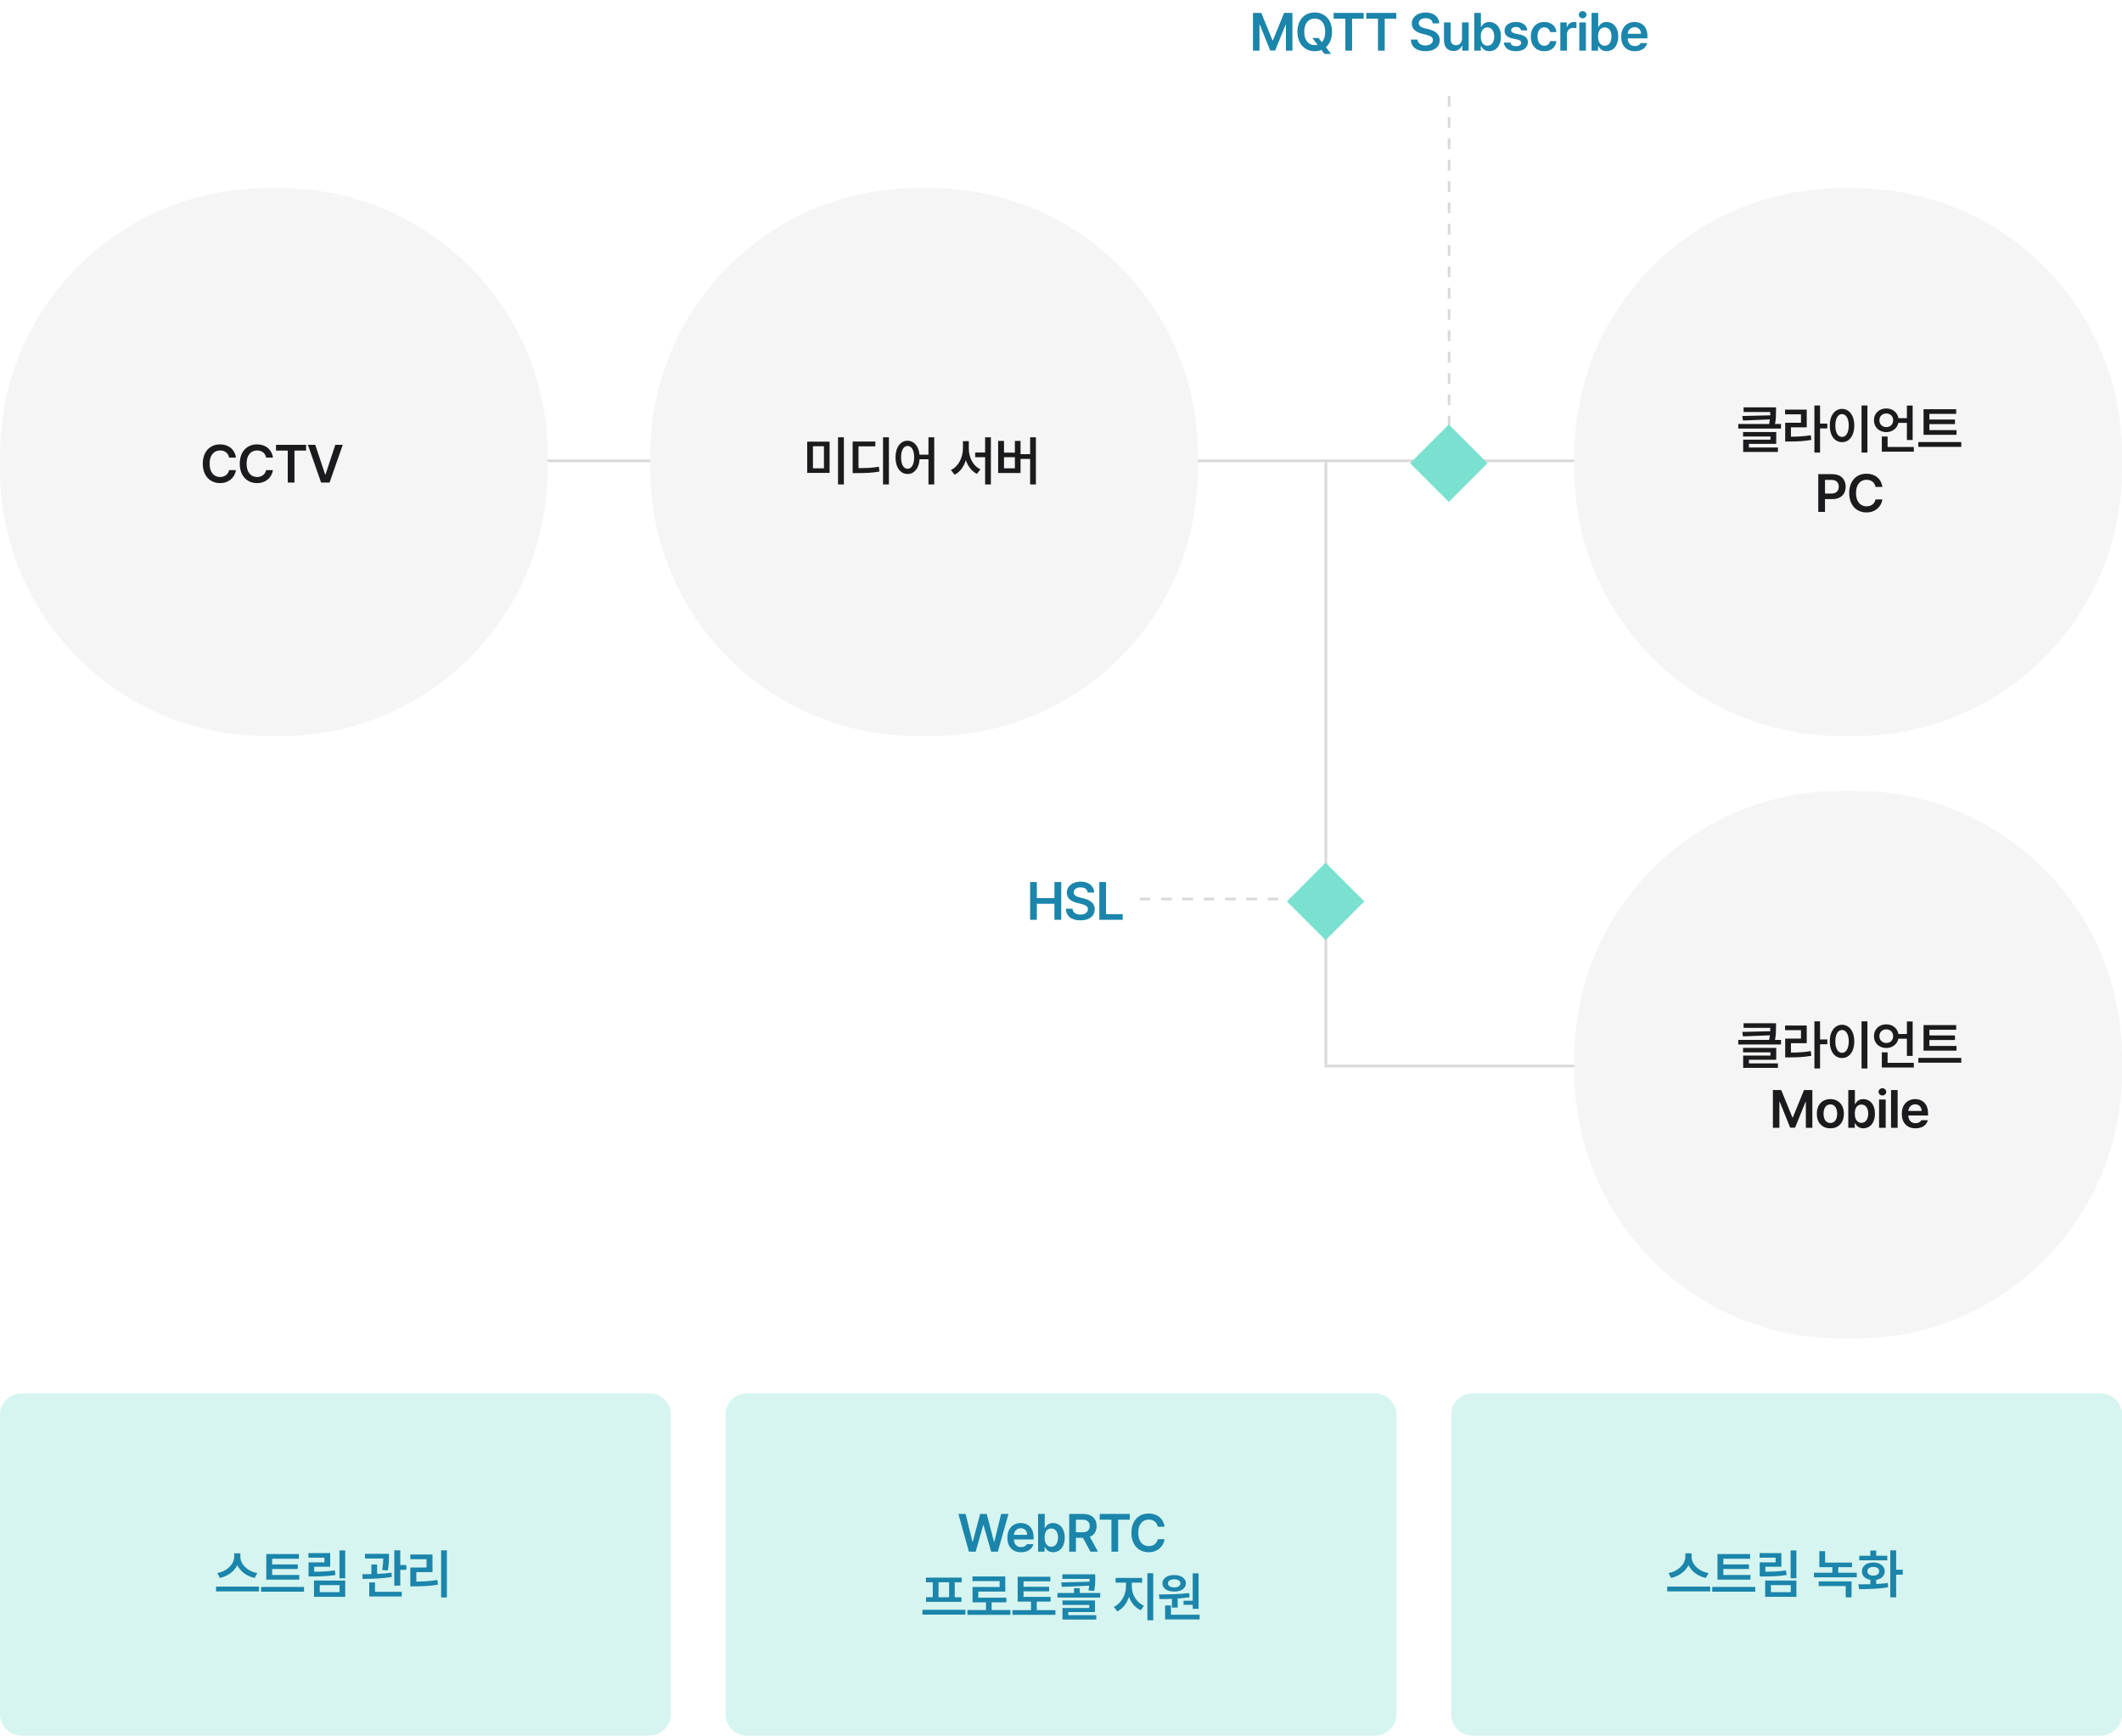
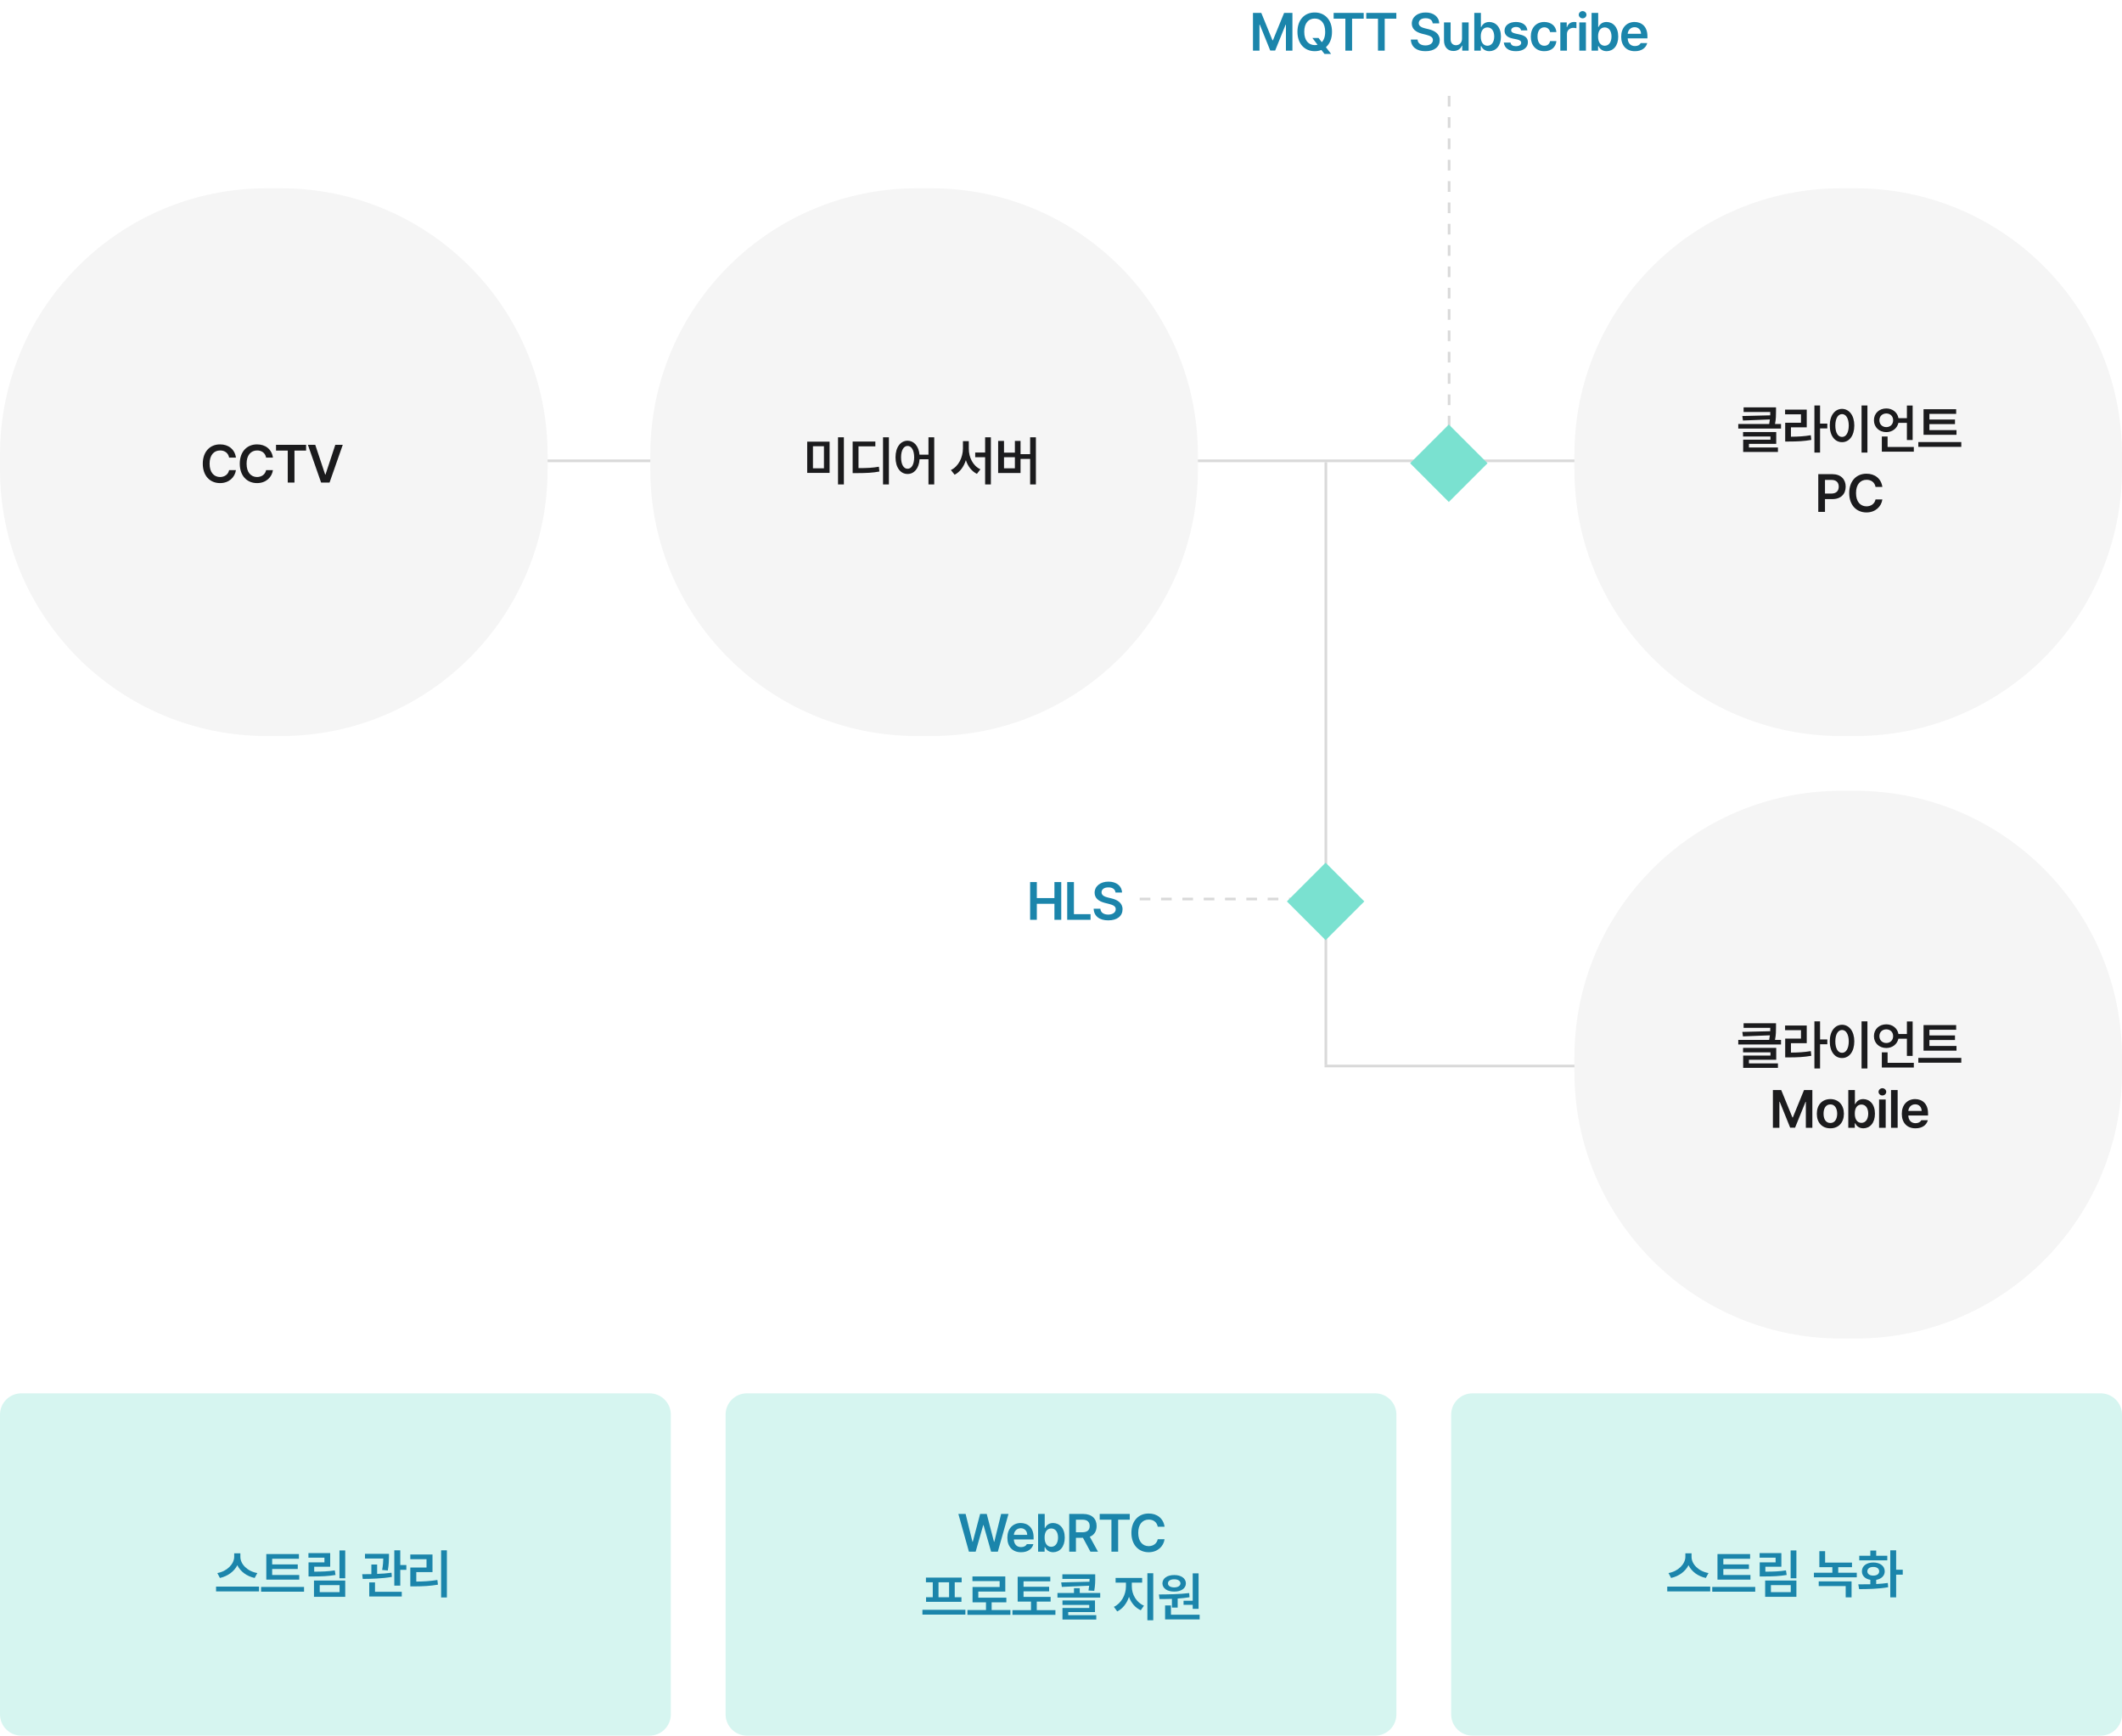
<svg xmlns="http://www.w3.org/2000/svg" width="796" height="651" viewBox="0 0 796 651" fill="none">
  <line x1="107.846" y1="172.843" x2="693.291" y2="172.843" stroke="#D9D9D9" />
-   <line x1="497.357" y1="173.343" x2="497.357" y2="399.331" stroke="#D9D9D9" />
-   <line x1="693.291" y1="399.831" x2="496.859" y2="399.831" stroke="#D9D9D9" />
+   <line x1="497.359" y1="173.343" x2="497.359" y2="399.331" stroke="#D9D9D9" />
+   <line x1="693.289" y1="399.831" x2="496.857" y2="399.831" stroke="#D9D9D9" />
  <line x1="543.578" y1="35.953" x2="543.578" y2="173.344" stroke="#D9D9D9" stroke-dasharray="4 4" />
  <line x1="427.529" y1="337.198" x2="496.858" y2="337.198" stroke="#D9D9D9" stroke-dasharray="4 4" />
  <rect y="70.621" width="205.419" height="205.444" rx="100" fill="#F5F5F5" />
  <path d="M85.946 171.64C85.646 169.92 84.286 168.94 82.586 168.96C80.246 168.94 78.606 170.74 78.626 173.92C78.606 177.18 80.266 178.9 82.546 178.92C84.246 178.9 85.606 177.98 85.946 176.32H88.506C88.126 179.02 85.886 181.2 82.546 181.2C78.786 181.2 76.066 178.48 76.066 173.92C76.066 169.36 78.826 166.66 82.546 166.68C85.646 166.66 88.066 168.48 88.506 171.64H85.946ZM99.823 171.64C99.523 169.92 98.163 168.94 96.463 168.96C94.123 168.94 92.483 170.74 92.503 173.92C92.483 177.18 94.143 178.9 96.423 178.92C98.123 178.9 99.483 177.98 99.823 176.32H102.383C102.003 179.02 99.763 181.2 96.423 181.2C92.663 181.2 89.943 178.48 89.943 173.92C89.943 169.36 92.703 166.66 96.423 166.68C99.523 166.66 101.943 168.48 102.383 171.64H99.823ZM103.541 169V166.84H114.821V169H110.461V181H107.941V169H103.541ZM118.257 166.84L121.977 178H122.097L125.777 166.84H128.577L123.617 181H120.457L115.497 166.84H118.257Z" fill="#1B1B1D" />
  <path d="M470.012 4.84H473.132L477.332 15.12H477.492L481.692 4.84H484.812V19H482.372V9.28H482.252L478.332 18.96H476.492L472.572 9.24H472.452V19H470.012V4.84ZM492.294 14.24H494.614L495.834 15.82C496.634 14.98 497.114 13.66 497.094 11.92C497.114 8.7 495.494 6.94 493.174 6.96C490.874 6.94 489.234 8.7 489.254 11.92C489.234 15.16 490.874 16.9 493.174 16.92C493.534 16.92 493.894 16.88 494.234 16.78L492.294 14.24ZM486.694 11.92C486.694 7.36 489.454 4.66 493.174 4.68C496.874 4.66 499.674 7.36 499.654 11.92C499.674 14.48 498.794 16.46 497.374 17.7L499.334 20.24H496.854L495.674 18.74C494.914 19.04 494.074 19.2 493.174 19.2C489.454 19.2 486.694 16.48 486.694 11.92ZM500.272 7V4.84H511.552V7H507.192V19H504.672V7H500.272ZM512.508 7V4.84H523.788V7H519.428V19H516.908V7H512.508ZM537.431 8.76C537.311 7.52 536.291 6.82 534.751 6.84C533.151 6.82 532.191 7.6 532.191 8.68C532.171 9.86 533.431 10.36 534.591 10.64L535.911 10.96C538.031 11.46 540.071 12.58 540.071 15.04C540.071 17.52 538.111 19.22 534.711 19.2C531.431 19.22 529.351 17.64 529.231 14.84H531.751C531.851 16.32 533.091 17.04 534.711 17.04C536.371 17.04 537.531 16.22 537.511 15C537.531 13.9 536.511 13.44 534.991 13.04L533.391 12.64C531.051 12.02 529.611 10.86 529.591 8.84C529.611 6.32 531.831 4.66 534.791 4.68C537.791 4.66 539.831 6.36 539.871 8.76H537.431ZM548.432 14.52V8.4H550.912V19H548.512V17.12H548.392C547.912 18.3 546.812 19.14 545.192 19.12C543.112 19.14 541.672 17.7 541.672 15.16V8.4H544.152V14.76C544.152 16.12 544.972 16.96 546.152 16.96C547.272 16.96 548.432 16.16 548.432 14.52ZM553.033 19V4.84H555.513V10.12H555.633C556.013 9.38 556.773 8.26 558.633 8.24C561.093 8.26 563.033 10.18 563.033 13.72C563.033 17.2 561.153 19.18 558.673 19.2C556.833 19.18 556.013 18.1 555.633 17.32H555.473V19H553.033ZM555.473 13.68C555.453 15.76 556.373 17.14 557.953 17.16C559.613 17.14 560.493 15.7 560.513 13.68C560.493 11.72 559.633 10.3 557.953 10.28C556.353 10.3 555.453 11.64 555.473 13.68ZM570.583 11.4C570.423 10.62 569.763 10.1 568.703 10.12C567.643 10.1 566.863 10.64 566.863 11.36C566.863 11.92 567.303 12.32 568.383 12.56L570.183 12.96C572.183 13.38 573.163 14.32 573.143 15.84C573.163 17.82 571.403 19.22 568.663 19.2C565.943 19.22 564.343 18 564.103 15.96H566.623C566.783 16.88 567.483 17.32 568.623 17.32C569.843 17.32 570.623 16.84 570.623 16.04C570.623 15.44 570.143 15.04 569.103 14.8L567.383 14.44C565.403 14.04 564.383 13.02 564.383 11.52C564.383 9.54 566.083 8.26 568.663 8.24C571.203 8.26 572.763 9.5 572.943 11.4H570.583ZM579.311 19.2C576.131 19.22 574.211 16.94 574.231 13.76C574.211 10.5 576.191 8.26 579.271 8.24C581.871 8.26 583.671 9.76 583.831 12.04H581.471C581.271 11.04 580.531 10.26 579.311 10.24C577.771 10.26 576.731 11.56 576.751 13.68C576.731 15.88 577.751 17.18 579.311 17.16C580.411 17.18 581.231 16.54 581.471 15.4H583.831C583.651 17.62 581.951 19.22 579.311 19.2ZM585.306 19V8.4H587.706V10.16H587.826C588.206 8.94 589.226 8.24 590.426 8.24C590.726 8.24 591.126 8.26 591.346 8.32V10.6C591.126 10.52 590.606 10.46 590.186 10.44C588.806 10.46 587.786 11.4 587.786 12.76V19H585.306ZM592.426 19V8.4H594.906V19H592.426ZM592.226 5.52C592.226 4.78 592.886 4.18 593.666 4.16C594.466 4.18 595.106 4.78 595.106 5.52C595.106 6.28 594.466 6.88 593.666 6.88C592.886 6.88 592.226 6.28 592.226 5.52ZM597.029 19V4.84H599.509V10.12H599.629C600.009 9.38 600.769 8.26 602.629 8.24C605.089 8.26 607.029 10.18 607.029 13.72C607.029 17.2 605.149 19.18 602.669 19.2C600.829 19.18 600.009 18.1 599.629 17.32H599.469V19H597.029ZM599.469 13.68C599.449 15.76 600.369 17.14 601.949 17.16C603.609 17.14 604.489 15.7 604.509 13.68C604.489 11.72 603.629 10.3 601.949 10.28C600.349 10.3 599.449 11.64 599.469 13.68ZM613.259 19.2C610.079 19.22 608.119 17.08 608.139 13.76C608.119 10.48 610.119 8.26 613.139 8.24C615.739 8.26 617.979 9.88 617.979 13.6V14.4H610.579C610.639 16.22 611.679 17.28 613.299 17.28C614.399 17.28 615.119 16.8 615.459 16.16H617.899C617.439 18 615.739 19.22 613.259 19.2ZM610.579 12.68H615.579C615.579 11.26 614.619 10.2 613.179 10.2C611.679 10.2 610.679 11.32 610.579 12.68Z" fill="#1B85AB" />
-   <path d="M386.413 345V330.84H388.933V336.84H395.533V330.84H398.093V345H395.533V339H388.933V345H386.413ZM408.009 334.76C407.889 333.52 406.869 332.82 405.329 332.84C403.729 332.82 402.769 333.6 402.769 334.68C402.749 335.86 404.009 336.36 405.169 336.64L406.489 336.96C408.609 337.46 410.649 338.58 410.649 341.04C410.649 343.52 408.689 345.22 405.289 345.2C402.009 345.22 399.929 343.64 399.809 340.84H402.329C402.429 342.32 403.669 343.04 405.289 343.04C406.949 343.04 408.109 342.22 408.089 341C408.109 339.9 407.089 339.44 405.569 339.04L403.969 338.64C401.629 338.02 400.189 336.86 400.169 334.84C400.189 332.32 402.409 330.66 405.369 330.68C408.369 330.66 410.409 332.36 410.449 334.76H408.009ZM412.371 345V330.84H414.891V342.88H421.131V345H412.371Z" fill="#1B85AB" />
+   <path d="M386.413 345V330.84H388.933V336.84H395.533V330.84H398.093V345H395.533V339H388.933V345H386.413ZM400.329 345V330.84H402.849V342.88H409.089V345H400.329ZM418.449 334.76C418.329 333.52 417.309 332.82 415.769 332.84C414.169 332.82 413.209 333.6 413.209 334.68C413.189 335.86 414.449 336.36 415.609 336.64L416.929 336.96C419.049 337.46 421.089 338.58 421.089 341.04C421.089 343.52 419.129 345.22 415.729 345.2C412.449 345.22 410.369 343.64 410.249 340.84H412.769C412.869 342.32 414.109 343.04 415.729 343.04C417.389 343.04 418.549 342.22 418.529 341C418.549 339.9 417.529 339.44 416.009 339.04L414.409 338.64C412.069 338.02 410.629 336.86 410.609 334.84C410.629 332.32 412.849 330.66 415.809 330.68C418.809 330.66 420.849 332.36 420.889 334.76H418.449Z" fill="#1B85AB" />
  <rect y="522.598" width="251.639" height="128.402" rx="8" fill="#D6F5F0" />
  <rect x="272.18" y="522.598" width="251.639" height="128.402" rx="8" fill="#D6F5F0" />
-   <rect x="544.361" y="522.598" width="251.639" height="128.402" rx="8" fill="#D6F5F0" />
+   <rect x="544.359" y="522.598" width="251.639" height="128.402" rx="8" fill="#D6F5F0" />
  <path d="M90.169 583.928C90.149 586.648 92.829 589.388 96.529 590.008L95.529 591.848C92.569 591.228 90.169 589.428 89.029 587.068C87.849 589.408 85.429 591.208 82.489 591.848L81.529 590.008C85.169 589.368 87.829 586.628 87.849 583.928V582.608H90.169V583.928ZM81.049 596.888V595.088H97.169V596.888H81.049ZM112.254 590.728V592.488H99.894V582.888H112.134V584.648H102.094V586.768H111.694V588.488H102.094V590.728H112.254ZM97.934 597.008V595.208H114.054V597.008H97.934ZM129.5 581.528V591.968H127.34V581.528H129.5ZM115.7 584.248V582.528H123.86V587.648H117.86V589.488C120.88 589.488 123.04 589.408 125.58 589.008L125.86 590.728C123.06 591.188 120.66 591.288 117.26 591.288H115.74V586.008H121.7V584.248H115.7ZM117.78 598.928V592.808H129.5V598.928H117.78ZM119.94 597.168H127.38V594.528H119.94V597.168ZM145.91 582.808V583.848C145.89 585.048 145.89 586.808 145.47 589.048L143.35 588.848C143.69 587.008 143.75 585.648 143.77 584.568H136.91V582.808H145.91ZM135.87 590.448C136.91 590.448 138.07 590.428 139.31 590.408V586.808H141.47V590.328C143.29 590.268 145.17 590.128 146.87 589.888L146.99 591.448C143.33 592.108 139.15 592.188 136.07 592.208L135.87 590.448ZM138.51 598.808V593.528H140.67V597.048H150.71V598.808H138.51ZM147.91 594.728V581.488H150.15V587.008H152.43V588.808H150.15V594.728H147.91ZM167.635 581.488V599.168H165.475V581.488H167.635ZM153.915 595.008V587.928H159.995V584.808H153.915V583.048H162.235V589.648H156.155V593.208C158.935 593.188 161.315 593.048 164.075 592.608L164.275 594.368C161.275 594.888 158.635 594.988 155.475 595.008H153.915Z" fill="#1B85AB" />
  <path d="M363.462 582L359.502 567.84H362.222L364.782 578.28H364.902L367.662 567.84H370.142L372.862 578.28H372.982L375.542 567.84H378.302L374.302 582H371.782L368.942 572.04H368.822L365.982 582H363.462ZM383.001 582.2C379.821 582.22 377.861 580.08 377.881 576.76C377.861 573.48 379.861 571.26 382.881 571.24C385.481 571.26 387.721 572.88 387.721 576.6V577.4H380.321C380.381 579.22 381.421 580.28 383.041 580.28C384.141 580.28 384.861 579.8 385.201 579.16H387.641C387.181 581 385.481 582.22 383.001 582.2ZM380.321 575.68H385.321C385.321 574.26 384.361 573.2 382.921 573.2C381.421 573.2 380.421 574.32 380.321 575.68ZM389.409 582V567.84H391.889V573.12H392.009C392.389 572.38 393.149 571.26 395.009 571.24C397.469 571.26 399.409 573.18 399.409 576.72C399.409 580.2 397.529 582.18 395.049 582.2C393.209 582.18 392.389 581.1 392.009 580.32H391.849V582H389.409ZM391.849 576.68C391.829 578.76 392.749 580.14 394.329 580.16C395.989 580.14 396.869 578.7 396.889 576.68C396.869 574.72 396.009 573.3 394.329 573.28C392.729 573.3 391.829 574.64 391.849 576.68ZM401.079 582V567.84H406.359C409.619 567.86 411.359 569.68 411.359 572.36C411.359 574.3 410.479 575.74 408.799 576.4L411.879 582H409.039L406.239 576.8H403.599V582H401.079ZM403.599 574.72H405.999C407.899 574.7 408.759 573.88 408.759 572.36C408.759 570.88 407.899 569.98 405.999 570H403.599V574.72ZM412.519 570V567.84H423.799V570H419.439V582H416.919V570H412.519ZM434.291 572.64C433.991 570.92 432.631 569.94 430.931 569.96C428.591 569.94 426.951 571.74 426.971 574.92C426.951 578.18 428.611 579.9 430.891 579.92C432.591 579.9 433.951 578.98 434.291 577.32H436.851C436.471 580.02 434.231 582.2 430.891 582.2C427.131 582.2 424.411 579.48 424.411 574.92C424.411 570.36 427.171 567.66 430.891 567.68C433.991 567.66 436.411 569.48 436.851 572.64H434.291ZM362.137 603.8V605.6H346.017V603.8H362.137ZM347.337 593.48V591.72H360.737V593.48H358.137V599.08H360.657V600.8H347.377V599.08H349.897V593.48H347.337ZM352.057 599.08H356.017V593.48H352.057V599.08ZM379.022 603.88V605.68H362.902V603.88H369.862V601H364.822V595.24H374.982V593.04H364.782V591.28H377.102V596.96H366.982V599.24H377.502V601H371.982V603.88H379.022ZM394.107 598.96V600.72H388.907V603.92H395.907V605.68H379.787V603.92H386.747V600.72H381.747V591.4H393.987V593.12H383.947V595.16H393.547V596.88H383.947V598.96H394.107ZM410.832 590.48V591.64C410.852 592.88 410.852 594.52 410.472 596.68L408.312 596.56C408.432 595.9 408.512 595.3 408.572 594.76L398.312 595.2L398.072 593.52L408.672 593.26C408.692 592.88 408.692 592.52 408.712 592.2H398.512V590.48H410.832ZM396.672 599.2V597.48H402.872V595.68H405.032V597.48H412.712V599.2H396.672ZM398.552 607.44V603.12H408.592V601.96H398.552V600.28H410.752V604.64H400.712V605.8H411.232V607.44H398.552ZM424.563 595.08C424.563 598 426.263 601.04 429.123 602.24L427.923 603.96C425.843 603.04 424.303 601.18 423.503 598.94C422.703 601.36 421.143 603.42 419.083 604.4L417.843 602.68C420.623 601.4 422.363 598.1 422.363 595.08V593.6H418.483V591.84H428.443V593.6H424.563V595.08ZM430.403 607.72V590.08H432.603V607.72H430.403ZM449.608 590.12V603.44H447.408V601.92H443.968V600.4H447.408V590.12H449.608ZM434.728 598.04C437.968 598.02 442.348 597.98 446.088 597.52L446.208 599.08C444.768 599.32 443.248 599.48 441.768 599.58V602.96H439.608V599.7C437.948 599.76 436.368 599.76 434.968 599.76L434.728 598.04ZM436.048 593.88C436.068 592 437.848 590.74 440.488 590.76C443.048 590.74 444.848 592 444.848 593.88C444.848 595.76 443.048 596.98 440.488 596.96C437.868 596.98 436.068 595.76 436.048 593.88ZM437.048 607.4V602.16H439.248V605.64H450.008V607.4H437.048ZM438.128 593.88C438.108 594.84 439.068 595.38 440.488 595.4C441.828 595.38 442.788 594.84 442.808 593.88C442.788 592.92 441.828 592.34 440.488 592.36C439.068 592.34 438.108 592.92 438.128 593.88Z" fill="#1B85AB" />
  <path d="M634.531 583.928C634.511 586.648 637.191 589.388 640.891 590.008L639.891 591.848C636.931 591.228 634.531 589.428 633.391 587.068C632.211 589.408 629.791 591.208 626.851 591.848L625.891 590.008C629.531 589.368 632.191 586.628 632.211 583.928V582.608H634.531V583.928ZM625.411 596.888V595.088H641.531V596.888H625.411ZM656.616 590.728V592.488H644.256V582.888H656.496V584.648H646.456V586.768H656.056V588.488H646.456V590.728H656.616ZM642.296 597.008V595.208H658.416V597.008H642.296ZM673.861 581.528V591.968H671.701V581.528H673.861ZM660.061 584.248V582.528H668.221V587.648H662.221V589.488C665.241 589.488 667.401 589.408 669.941 589.008L670.221 590.728C667.421 591.188 665.021 591.288 661.621 591.288H660.101V586.008H666.061V584.248H660.061ZM662.141 598.928V592.808H673.861V598.928H662.141ZM664.301 597.168H671.741V594.528H664.301V597.168ZM694.712 586.088V587.808H689.552V589.888H696.512V591.608H680.432V589.888H687.352V587.808H682.472V581.808H684.632V586.088H694.712ZM682.232 594.888V593.128H694.552V599.128H692.352V594.888H682.232ZM711.277 581.488V588.768H713.757V590.608H711.277V599.128H709.077V581.488H711.277ZM697.077 594.248C698.417 594.248 699.977 594.248 701.597 594.208V592.548C699.677 592.228 698.417 591.028 698.437 589.368C698.417 587.368 700.177 586.048 702.717 586.048C705.217 586.048 706.997 587.368 706.997 589.368C706.997 591.028 705.717 592.228 703.797 592.568V594.128C705.277 594.048 706.757 593.928 708.157 593.728L708.277 595.328C704.497 596.008 700.417 596.028 697.397 596.048L697.077 594.248ZM697.437 585.248V583.528H701.597V581.568H703.797V583.528H707.957V585.248H697.437ZM700.477 589.368C700.477 590.368 701.377 590.968 702.717 590.968C704.037 590.968 704.917 590.368 704.917 589.368C704.917 588.328 704.037 587.708 702.717 587.728C701.377 587.708 700.477 588.328 700.477 589.368Z" fill="#1B85AB" />
  <rect x="243.936" y="70.621" width="205.419" height="205.444" rx="100" fill="#F5F5F5" />
  <path d="M311.195 165.655V177.375H302.795V165.655H311.195ZM304.955 175.655H309.075V167.375H304.955V175.655ZM314.355 181.695V164.015H316.555V181.695H314.355ZM333.441 164.015V181.695H331.241V164.015H333.441ZM319.841 177.455V165.615H328.361V167.415H322.041V175.575C325.301 175.575 327.321 175.475 329.681 175.055L329.881 176.855C327.361 177.335 325.081 177.435 321.321 177.455H319.841ZM340.446 165.295C342.846 165.315 344.626 167.315 344.926 170.535H348.286V164.015H350.446V181.695H348.286V172.255H344.946C344.726 175.675 342.926 177.795 340.446 177.775C337.806 177.795 335.926 175.375 335.926 171.535C335.926 167.735 337.806 165.315 340.446 165.295ZM338.006 171.535C338.006 174.255 339.006 175.835 340.446 175.815C341.926 175.835 342.906 174.255 342.926 171.535C342.906 168.855 341.926 167.255 340.446 167.255C339.006 167.255 338.006 168.855 338.006 171.535ZM363.416 168.255C363.396 171.535 364.976 174.755 367.776 176.015L366.456 177.735C364.476 176.755 363.076 174.895 362.316 172.595C361.556 175.015 360.116 177.035 358.096 178.055L356.696 176.295C359.576 174.955 361.176 171.555 361.216 168.255V165.455H363.416V168.255ZM365.816 171.495V169.735H369.536V164.015H371.696V181.695H369.536V171.495H365.816ZM388.582 164.015V181.695H386.422V172.135H382.822V177.415H374.422V165.375H376.622V169.775H380.702V165.375H382.822V170.335H386.422V164.015H388.582ZM376.622 175.655H380.702V171.495H376.622V175.655Z" fill="#1B1B1D" />
-   <rect x="590.58" y="70.621" width="205.419" height="205.444" rx="100" fill="#F5F5F5" />
-   <rect x="590.58" y="296.609" width="205.419" height="205.444" rx="100" fill="#F5F5F5" />
+   <rect x="590.582" y="70.621" width="205.419" height="205.444" rx="100" fill="#F5F5F5" />
+   <rect x="590.582" y="296.609" width="205.419" height="205.444" rx="100" fill="#F5F5F5" />
  <path d="M666.214 152.8V154.28C666.214 155.64 666.214 157.14 665.834 159.04H668.094V160.76H652.054V159.04H663.654C663.774 158.42 663.854 157.84 663.914 157.32L653.814 157.72L653.574 156.04L664.034 155.78L664.054 154.52H654.054V152.8H666.214ZM653.854 163.72V162.04H666.294V166.48H656.054V167.84H666.934V169.52H653.894V164.92H664.134V163.72H653.854ZM682.739 152.08V158.88H685.459V160.68H682.739V169.76H680.619V152.08H682.739ZM669.619 155.4V153.64H677.739V160.28H671.819V163.8C674.619 163.78 676.779 163.66 679.259 163.24L679.459 165C676.719 165.48 674.319 165.6 671.099 165.6H669.659V158.56H675.579V155.4H669.619ZM700.505 152.08V169.76H698.305V152.08H700.505ZM686.385 159.6C686.365 155.8 688.305 153.38 690.985 153.36C693.645 153.38 695.585 155.8 695.585 159.6C695.585 163.44 693.645 165.86 690.985 165.84C688.305 165.86 686.365 163.44 686.385 159.6ZM688.465 159.6C688.465 162.32 689.485 163.9 690.985 163.88C692.465 163.9 693.485 162.32 693.505 159.6C693.485 156.92 692.465 155.32 690.985 155.32C689.485 155.32 688.465 156.92 688.465 159.6ZM717.47 152.12V165.04H715.31V158.6H712.13C711.67 160.66 709.85 162.08 707.59 162.08C704.93 162.08 702.93 160.22 702.95 157.64C702.93 155.02 704.93 153.2 707.59 153.2C709.91 153.2 711.77 154.66 712.15 156.84H715.31V152.12H717.47ZM704.99 157.64C705.01 159.18 706.11 160.2 707.59 160.2C709.05 160.2 710.15 159.18 710.15 157.64C710.15 156.06 709.05 155.1 707.59 155.08C706.11 155.1 705.01 156.06 704.99 157.64ZM705.91 169.4V163.72H708.07V167.64H717.91V169.4H705.91ZM733.915 161.32V163.08H721.555V153.48H733.795V155.24H723.755V157.36H733.355V159.08H723.755V161.32H733.915ZM719.595 167.6V165.8H735.715V167.6H719.595ZM682.067 192V177.84H687.347C690.607 177.86 692.347 179.84 692.347 182.52C692.347 185.26 690.587 187.22 687.307 187.2H684.587V192H682.067ZM684.587 185.12H686.987C688.887 185.12 689.747 184.04 689.747 182.52C689.747 181.04 688.887 179.98 686.987 180H684.587V185.12ZM703.55 182.64C703.25 180.92 701.89 179.94 700.19 179.96C697.85 179.94 696.21 181.74 696.23 184.92C696.21 188.18 697.87 189.9 700.15 189.92C701.85 189.9 703.21 188.98 703.55 187.32H706.11C705.73 190.02 703.49 192.2 700.15 192.2C696.39 192.2 693.67 189.48 693.67 184.92C693.67 180.36 696.43 177.66 700.15 177.68C703.25 177.66 705.67 179.48 706.11 182.64H703.55Z" fill="#1B1B1D" />
  <path d="M666.214 383.8V385.28C666.214 386.64 666.214 388.14 665.834 390.04H668.094V391.76H652.054V390.04H663.654C663.774 389.42 663.854 388.84 663.914 388.32L653.814 388.72L653.574 387.04L664.034 386.78L664.054 385.52H654.054V383.8H666.214ZM653.854 394.72V393.04H666.294V397.48H656.054V398.84H666.934V400.52H653.894V395.92H664.134V394.72H653.854ZM682.739 383.08V389.88H685.459V391.68H682.739V400.76H680.619V383.08H682.739ZM669.619 386.4V384.64H677.739V391.28H671.819V394.8C674.619 394.78 676.779 394.66 679.259 394.24L679.459 396C676.719 396.48 674.319 396.6 671.099 396.6H669.659V389.56H675.579V386.4H669.619ZM700.505 383.08V400.76H698.305V383.08H700.505ZM686.385 390.6C686.365 386.8 688.305 384.38 690.985 384.36C693.645 384.38 695.585 386.8 695.585 390.6C695.585 394.44 693.645 396.86 690.985 396.84C688.305 396.86 686.365 394.44 686.385 390.6ZM688.465 390.6C688.465 393.32 689.485 394.9 690.985 394.88C692.465 394.9 693.485 393.32 693.505 390.6C693.485 387.92 692.465 386.32 690.985 386.32C689.485 386.32 688.465 387.92 688.465 390.6ZM717.47 383.12V396.04H715.31V389.6H712.13C711.67 391.66 709.85 393.08 707.59 393.08C704.93 393.08 702.93 391.22 702.95 388.64C702.93 386.02 704.93 384.2 707.59 384.2C709.91 384.2 711.77 385.66 712.15 387.84H715.31V383.12H717.47ZM704.99 388.64C705.01 390.18 706.11 391.2 707.59 391.2C709.05 391.2 710.15 390.18 710.15 388.64C710.15 387.06 709.05 386.1 707.59 386.08C706.11 386.1 705.01 387.06 704.99 388.64ZM705.91 400.4V394.72H708.07V398.64H717.91V400.4H705.91ZM733.915 392.32V394.08H721.555V384.48H733.795V386.24H723.755V388.36H733.355V390.08H723.755V392.32H733.915ZM719.595 398.6V396.8H735.715V398.6H719.595ZM665.045 408.84H668.165L672.365 419.12H672.525L676.725 408.84H679.845V423H677.405V413.28H677.285L673.365 422.96H671.525L667.605 413.24H667.485V423H665.045V408.84ZM686.606 423.2C683.486 423.22 681.506 421.02 681.526 417.76C681.506 414.44 683.486 412.26 686.606 412.24C689.686 412.26 691.666 414.44 691.686 417.76C691.666 421.02 689.686 423.22 686.606 423.2ZM684.046 417.72C684.026 419.68 684.886 421.22 686.606 421.2C688.306 421.22 689.146 419.68 689.166 417.72C689.146 415.78 688.306 414.22 686.606 414.24C684.886 414.22 684.026 415.78 684.046 417.72ZM693.327 423V408.84H695.807V414.12H695.927C696.307 413.38 697.067 412.26 698.927 412.24C701.387 412.26 703.327 414.18 703.327 417.72C703.327 421.2 701.447 423.18 698.967 423.2C697.127 423.18 696.307 422.1 695.927 421.32H695.767V423H693.327ZM695.767 417.68C695.747 419.76 696.667 421.14 698.247 421.16C699.907 421.14 700.787 419.7 700.807 417.68C700.787 415.72 699.927 414.3 698.247 414.28C696.647 414.3 695.747 415.64 695.767 417.68ZM704.877 423V412.4H707.357V423H704.877ZM704.677 409.52C704.677 408.78 705.337 408.18 706.117 408.16C706.917 408.18 707.557 408.78 707.557 409.52C707.557 410.28 706.917 410.88 706.117 410.88C705.337 410.88 704.677 410.28 704.677 409.52ZM711.84 408.84V423H709.36V408.84H711.84ZM718.523 423.2C715.343 423.22 713.383 421.08 713.403 417.76C713.383 414.48 715.383 412.26 718.403 412.24C721.003 412.26 723.243 413.88 723.243 417.6V418.4H715.843C715.903 420.22 716.943 421.28 718.563 421.28C719.663 421.28 720.383 420.8 720.723 420.16H723.163C722.703 422 721.003 423.22 718.523 423.2ZM715.843 416.68H720.843C720.843 415.26 719.883 414.2 718.443 414.2C716.943 414.2 715.943 415.32 715.843 416.68Z" fill="#1B1B1D" />
-   <rect width="20.543" height="20.543" transform="matrix(0.707065 -0.707149 0.707065 0.707149 528.955 173.746)" fill="#7AE1D0" />
-   <rect width="20.543" height="20.543" transform="matrix(0.707065 -0.707149 0.707065 0.707149 482.736 338.101)" fill="#7AE1D0" />
+   <rect width="20.543" height="20.543" transform="matrix(0.707065 -0.707149 0.707065 0.707149 528.953 173.746)" fill="#7AE1D0" />
+   <rect width="20.543" height="20.543" transform="matrix(0.707065 -0.707149 0.707065 0.707149 482.734 338.101)" fill="#7AE1D0" />
</svg>
